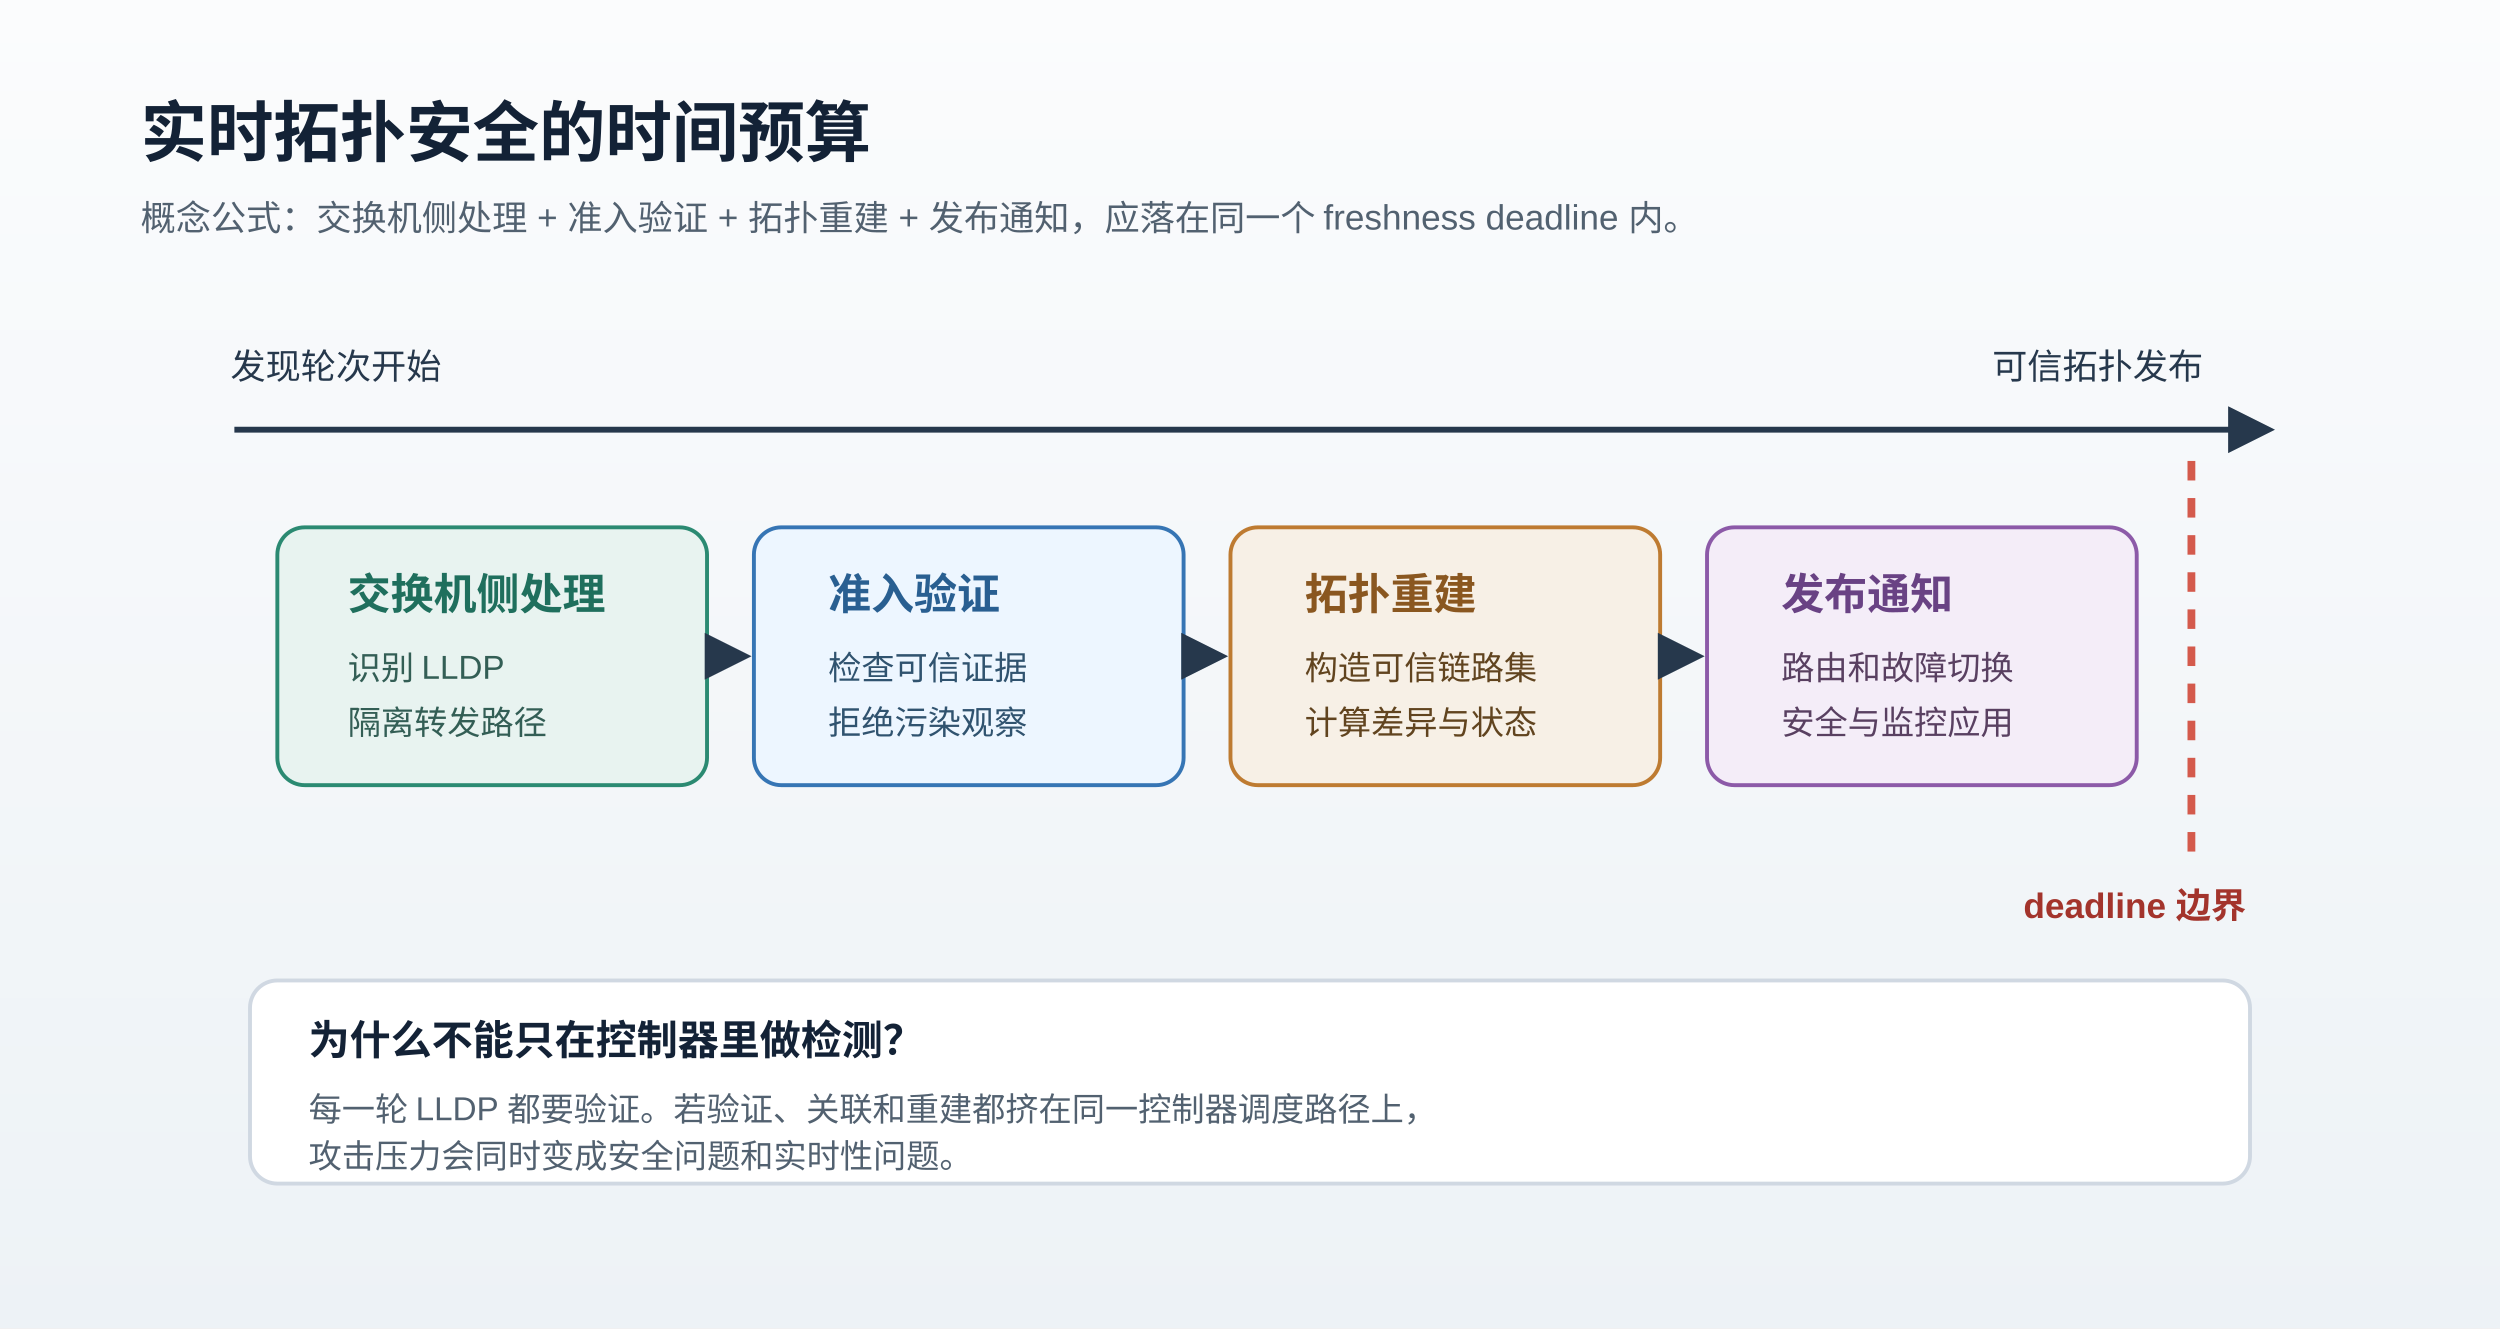
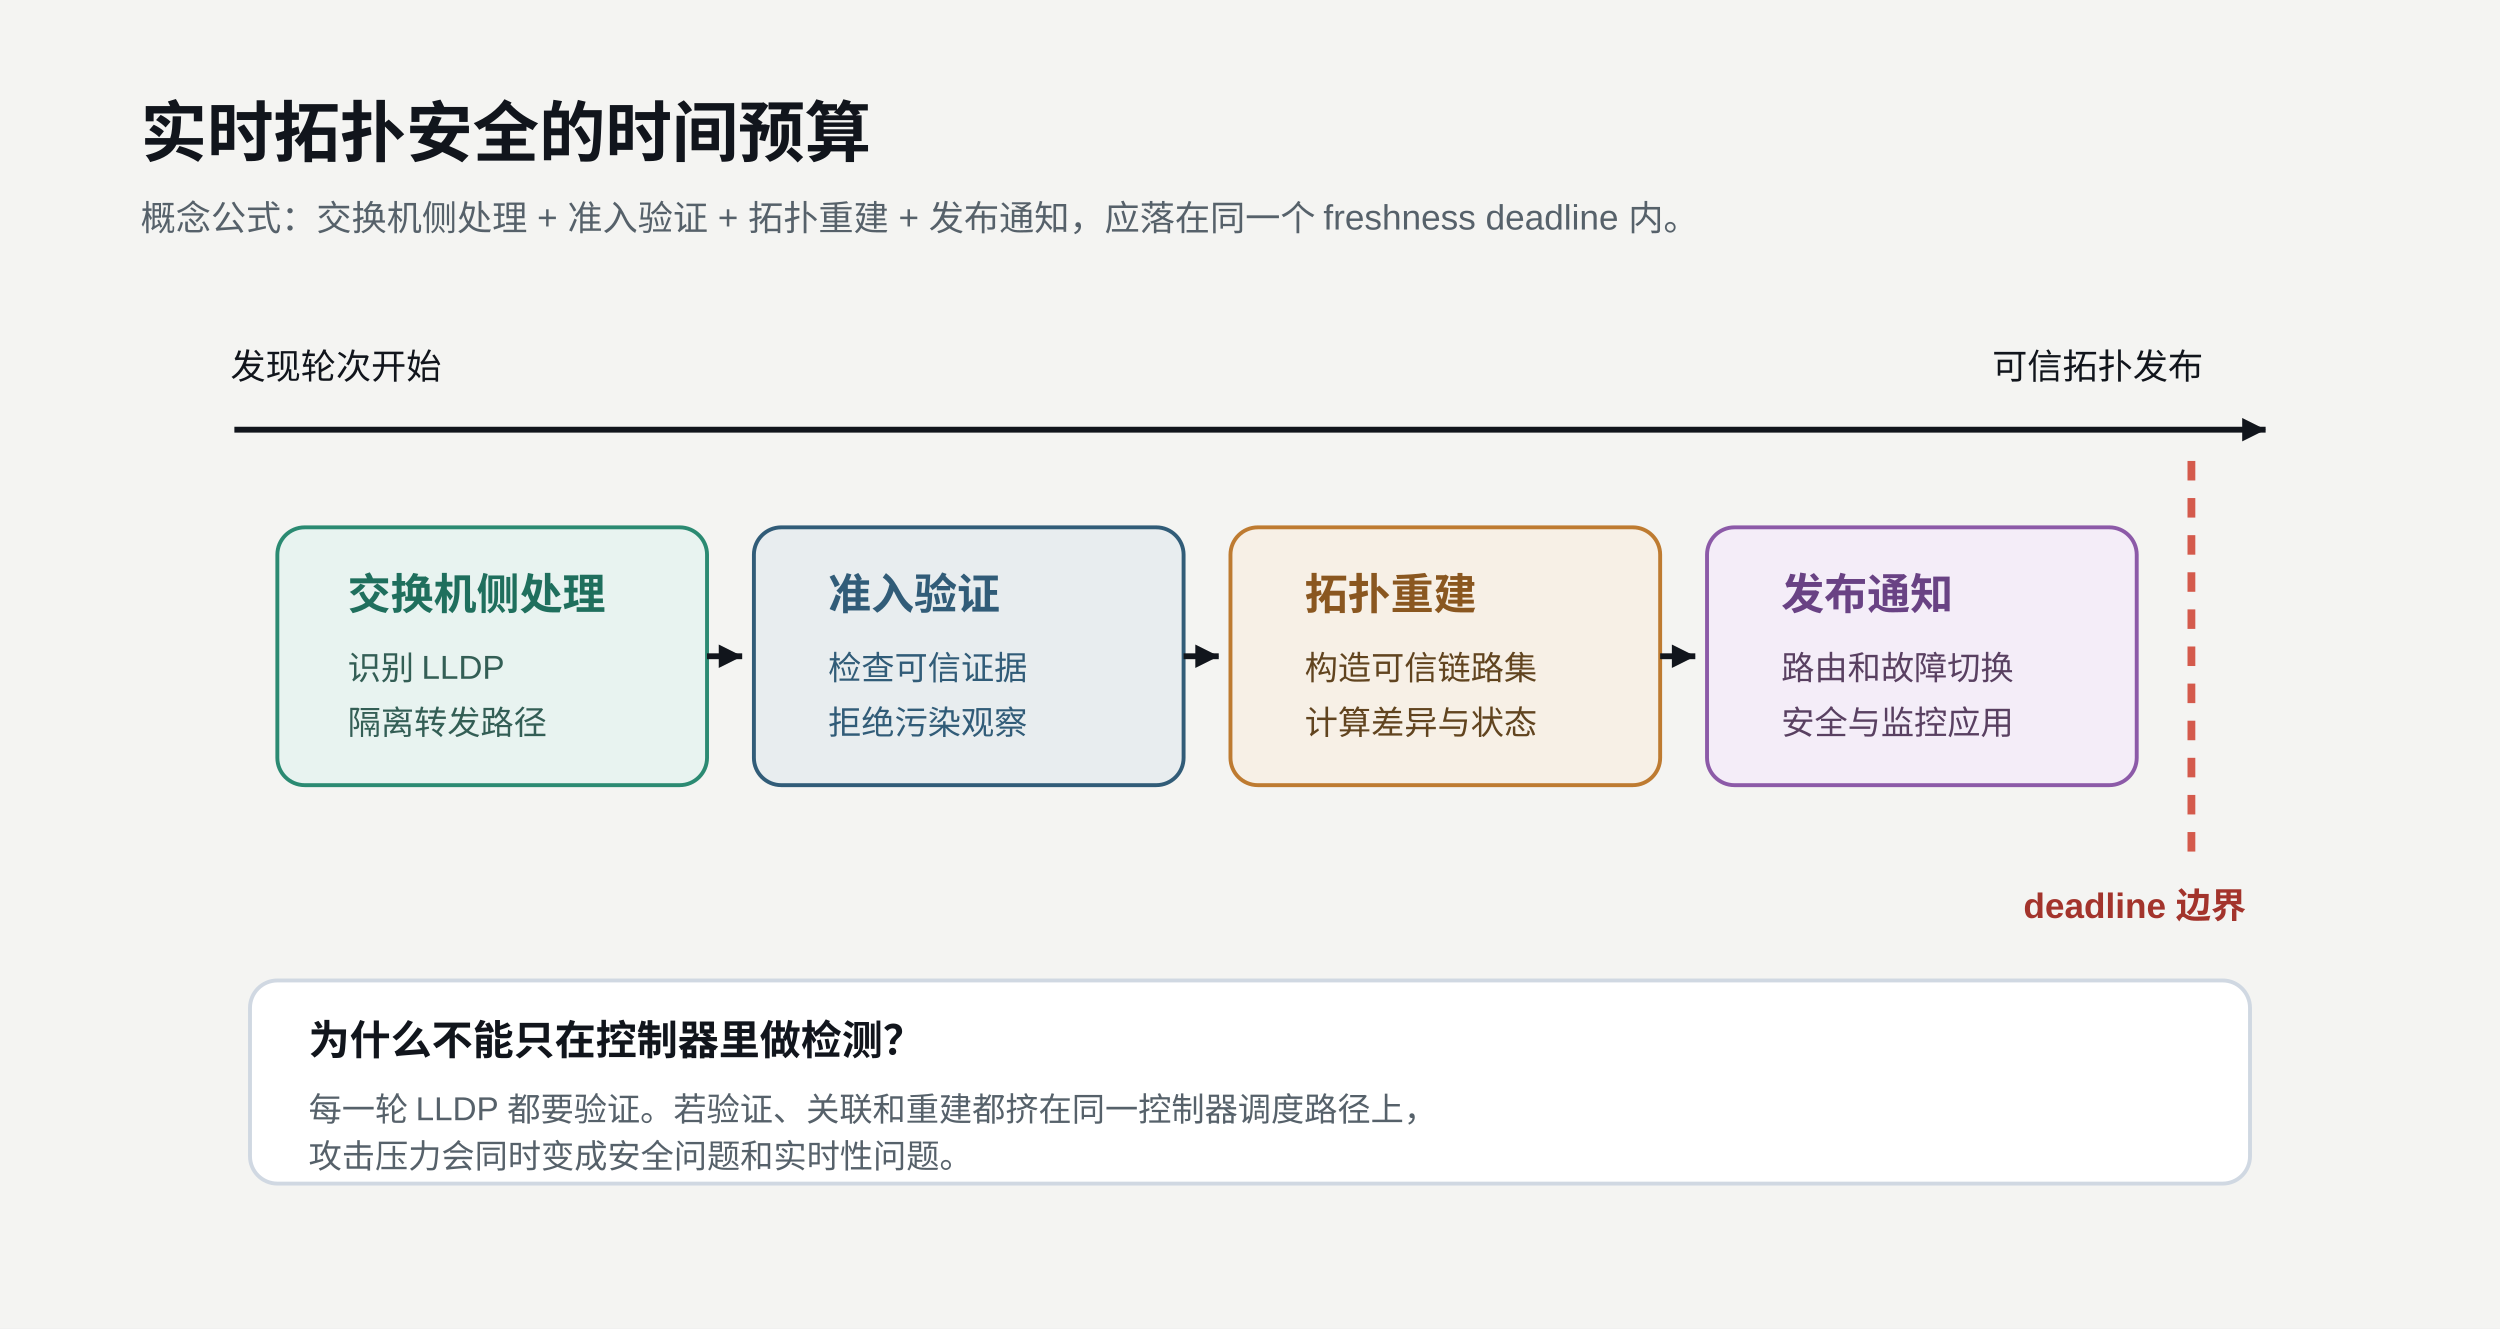
<svg xmlns="http://www.w3.org/2000/svg" width="1280" height="680" viewBox="0 0 1280 680" role="img" aria-labelledby="title desc">
  <defs>
    <linearGradient id="bg2" x1="0" y1="0" x2="0" y2="1">
-       <stop offset="0" stop-color="#fbfcfd" />
-       <stop offset="1" stop-color="#edf2f6" />
+       <stop offset="0" stop-color="#f4f4f2" />
+       <stop offset="1" stop-color="#f4f4f2" />
    </linearGradient>
-     <marker id="arrow2" viewBox="0 0 10 10" refX="8" refY="5" markerWidth="8" markerHeight="8" orient="auto">
-       <path d="M 0 0 L 10 5 L 0 10 z" fill="#26384c" />
+     <marker id="arrow2" viewBox="0 0 10 10" refX="10" refY="5" markerWidth="12" markerHeight="12" orient="auto" markerUnits="userSpaceOnUse">
+       <path d="M 0 0 L 10 5 L 0 10 z" fill="#11151c" />
    </marker>
  </defs>
  <rect width="1280" height="680" fill="url(#bg2)" />
-   <text x="72" y="80" font-family="Arial, 'PingFang SC', 'Noto Sans CJK SC', sans-serif" font-size="34" font-weight="700" fill="#132236">实时拓扑安全的时间预算</text>
-   <text x="72" y="118" font-family="Arial, 'PingFang SC', 'Noto Sans CJK SC', sans-serif" font-size="18" fill="#526170">概念公式：交换机侧处理 + 准入验证 + 拓扑重建 + 发布通知，应落在同一个 freshness deadline 内。</text>
-   <line x1="120" y1="220" x2="1160" y2="220" stroke="#26384c" stroke-width="3" marker-end="url(#arrow2)" />
-   <text x="118" y="194" font-family="Arial, 'PingFang SC', 'Noto Sans CJK SC', sans-serif" font-size="18" fill="#26384c">发现轮次开始</text>
-   <text x="1020" y="194" font-family="Arial, 'PingFang SC', 'Noto Sans CJK SC', sans-serif" font-size="18" fill="#26384c">可信拓扑发布</text>
+   <text x="72" y="80" font-family="Arial, 'PingFang SC', 'Noto Sans CJK SC', sans-serif" font-size="34" font-weight="700" fill="#11151c">实时拓扑安全的时间预算</text>
+   <text x="72" y="118" font-family="Arial, 'PingFang SC', 'Noto Sans CJK SC', sans-serif" font-size="18" fill="#56616a">概念公式：交换机侧处理 + 准入验证 + 拓扑重建 + 发布通知，应落在同一个 freshness deadline 内。</text>
+   <line x1="120" y1="220" x2="1160" y2="220" stroke="#11151c" stroke-width="3" marker-end="url(#arrow2)" />
+   <text x="118" y="194" font-family="Arial, 'PingFang SC', 'Noto Sans CJK SC', sans-serif" font-size="18" fill="#11151c">发现轮次开始</text>
+   <text x="1020" y="194" font-family="Arial, 'PingFang SC', 'Noto Sans CJK SC', sans-serif" font-size="18" fill="#11151c">可信拓扑发布</text>
  <rect x="142" y="270" width="220" height="132" rx="14" fill="#e8f3f0" stroke="#2b8a72" stroke-width="2" />
  <text x="178" y="312" font-family="Arial, 'PingFang SC', 'Noto Sans CJK SC', sans-serif" font-size="22" font-weight="700" fill="#1f6f5d">交换机侧处理</text>
  <text x="178" y="348" font-family="Arial, 'PingFang SC', 'Noto Sans CJK SC', sans-serif" font-size="17" fill="#335e55">识别 LLDP</text>
  <text x="178" y="376" font-family="Arial, 'PingFang SC', 'Noto Sans CJK SC', sans-serif" font-size="17" fill="#335e55">隔离转发路径</text>
-   <rect x="386" y="270" width="220" height="132" rx="14" fill="#edf6ff" stroke="#3675b4" stroke-width="2" />
-   <text x="424" y="312" font-family="Arial, 'PingFang SC', 'Noto Sans CJK SC', sans-serif" font-size="22" font-weight="700" fill="#295f91">准入验证</text>
-   <text x="424" y="348" font-family="Arial, 'PingFang SC', 'Noto Sans CJK SC', sans-serif" font-size="17" fill="#30536f">检查可信证据</text>
-   <text x="424" y="376" font-family="Arial, 'PingFang SC', 'Noto Sans CJK SC', sans-serif" font-size="17" fill="#30536f">拒绝污染观察</text>
+   <rect x="386" y="270" width="220" height="132" rx="14" fill="#e8edef" stroke="#315c78" stroke-width="2" />
+   <text x="424" y="312" font-family="Arial, 'PingFang SC', 'Noto Sans CJK SC', sans-serif" font-size="22" font-weight="700" fill="#315c78">准入验证</text>
+   <text x="424" y="348" font-family="Arial, 'PingFang SC', 'Noto Sans CJK SC', sans-serif" font-size="17" fill="#315c78">检查可信证据</text>
+   <text x="424" y="376" font-family="Arial, 'PingFang SC', 'Noto Sans CJK SC', sans-serif" font-size="17" fill="#315c78">拒绝污染观察</text>
  <rect x="630" y="270" width="220" height="132" rx="14" fill="#f7f0e6" stroke="#be7b31" stroke-width="2" />
  <text x="668" y="312" font-family="Arial, 'PingFang SC', 'Noto Sans CJK SC', sans-serif" font-size="22" font-weight="700" fill="#8a5720">拓扑重建</text>
  <text x="668" y="348" font-family="Arial, 'PingFang SC', 'Noto Sans CJK SC', sans-serif" font-size="17" fill="#61441f">构造可信链路集</text>
  <text x="668" y="376" font-family="Arial, 'PingFang SC', 'Noto Sans CJK SC', sans-serif" font-size="17" fill="#61441f">计算差异与状态</text>
  <rect x="874" y="270" width="220" height="132" rx="14" fill="#f4edf8" stroke="#8c5aa8" stroke-width="2" />
  <text x="912" y="312" font-family="Arial, 'PingFang SC', 'Noto Sans CJK SC', sans-serif" font-size="22" font-weight="700" fill="#694284">发布通知</text>
  <text x="912" y="348" font-family="Arial, 'PingFang SC', 'Noto Sans CJK SC', sans-serif" font-size="17" fill="#594061">路由和故障切换</text>
  <text x="912" y="376" font-family="Arial, 'PingFang SC', 'Noto Sans CJK SC', sans-serif" font-size="17" fill="#594061">安全与监控应用</text>
-   <path d="M 362 336 L 380 336" stroke="#26384c" stroke-width="3" marker-end="url(#arrow2)" />
-   <path d="M 606 336 L 624 336" stroke="#26384c" stroke-width="3" marker-end="url(#arrow2)" />
-   <path d="M 850 336 L 868 336" stroke="#26384c" stroke-width="3" marker-end="url(#arrow2)" />
+   <path d="M 362 336 L 380 336" stroke="#11151c" stroke-width="3" marker-end="url(#arrow2)" />
+   <path d="M 606 336 L 624 336" stroke="#11151c" stroke-width="3" marker-end="url(#arrow2)" />
+   <path d="M 850 336 L 868 336" stroke="#11151c" stroke-width="3" marker-end="url(#arrow2)" />
  <line x1="1122" y1="236" x2="1122" y2="438" stroke="#d45a4c" stroke-width="4" stroke-dasharray="10 9" />
  <text x="1036" y="470" font-family="Arial, 'PingFang SC', 'Noto Sans CJK SC', sans-serif" font-size="18" font-weight="700" fill="#a3342c">deadline 边界</text>
  <rect x="128" y="502" width="1024" height="104" rx="14" fill="#ffffff" stroke="#d0d8e2" stroke-width="2" />
-   <text x="158" y="540" font-family="Arial, 'PingFang SC', 'Noto Sans CJK SC', sans-serif" font-size="21" font-weight="700" fill="#132236">为什么不能只在控制器里做检测？</text>
-   <text x="158" y="574" font-family="Arial, 'PingFang SC', 'Noto Sans CJK SC', sans-serif" font-size="17" fill="#526170">每一轮 LLDP 都要验证。若验证、关联和重建都挤在同一控制器调度路径上，</text>
-   <text x="158" y="598" font-family="Arial, 'PingFang SC', 'Noto Sans CJK SC', sans-serif" font-size="17" fill="#526170">攻击压力会同时变成安全问题和实时性问题。</text>
+   <text x="158" y="540" font-family="Arial, 'PingFang SC', 'Noto Sans CJK SC', sans-serif" font-size="21" font-weight="700" fill="#11151c">为什么不能只在控制器里做检测？</text>
+   <text x="158" y="574" font-family="Arial, 'PingFang SC', 'Noto Sans CJK SC', sans-serif" font-size="17" fill="#56616a">每一轮 LLDP 都要验证。若验证、关联和重建都挤在同一控制器调度路径上，</text>
+   <text x="158" y="598" font-family="Arial, 'PingFang SC', 'Noto Sans CJK SC', sans-serif" font-size="17" fill="#56616a">攻击压力会同时变成安全问题和实时性问题。</text>
</svg>
